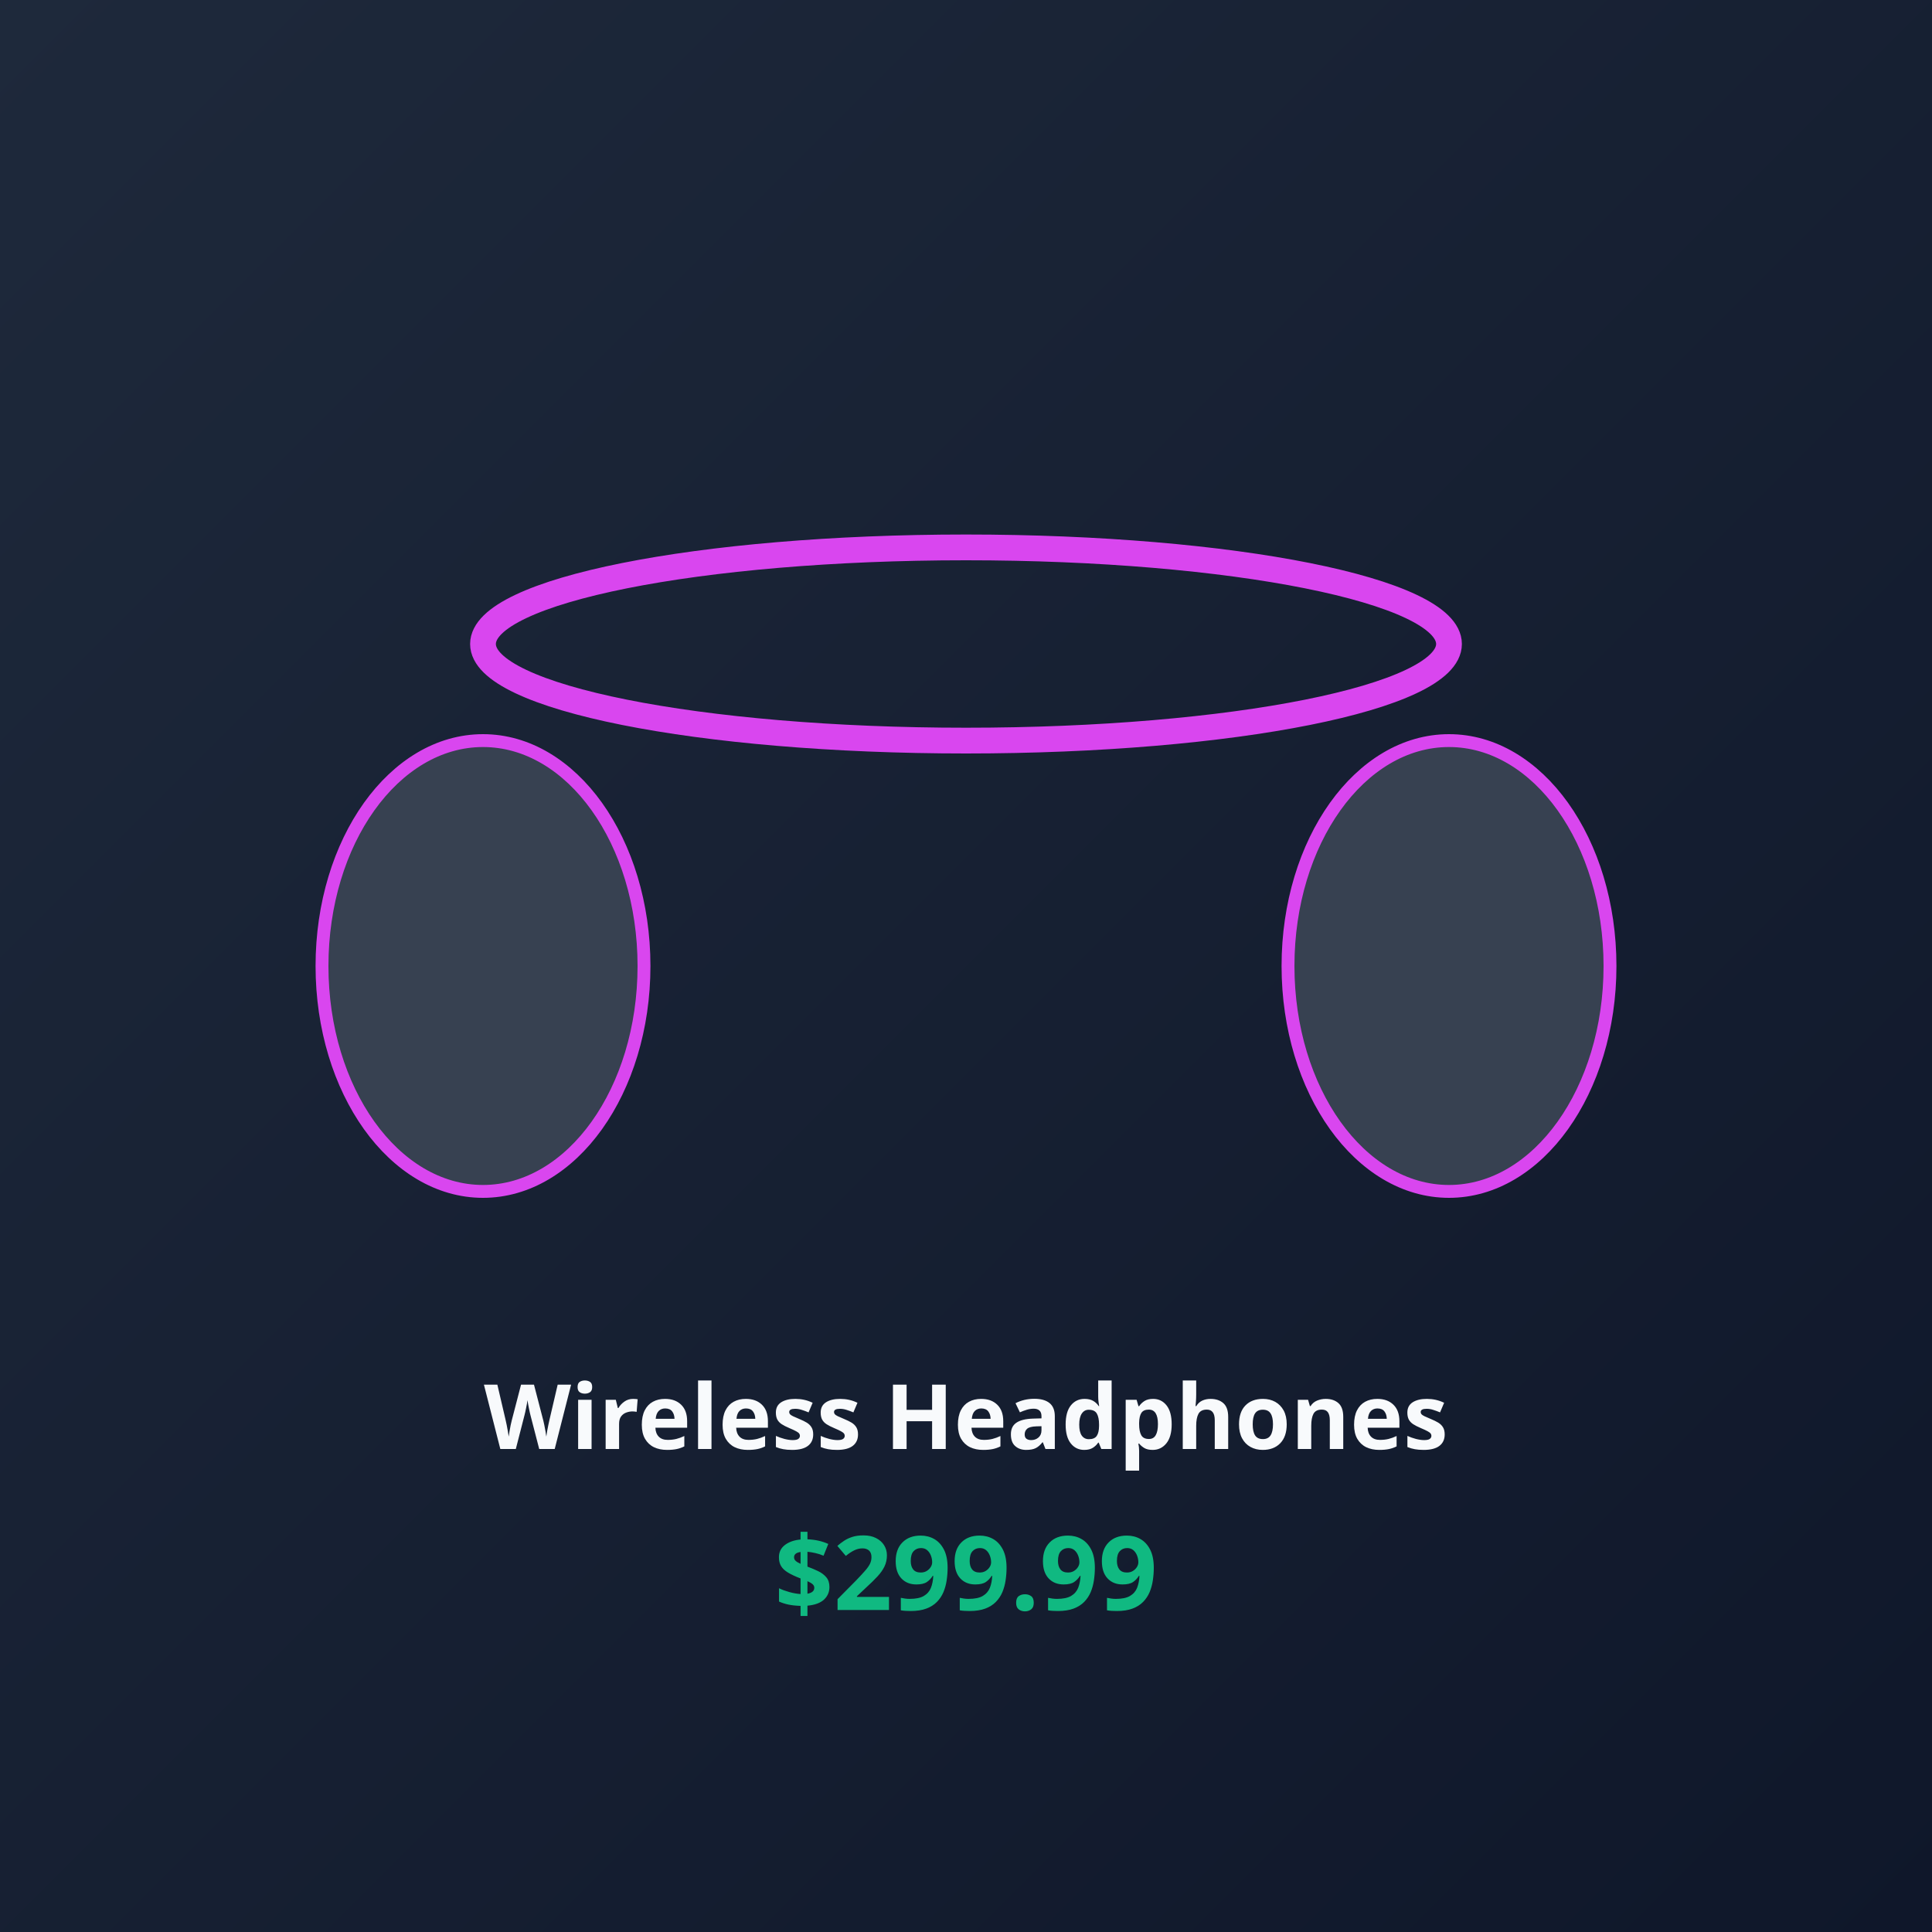
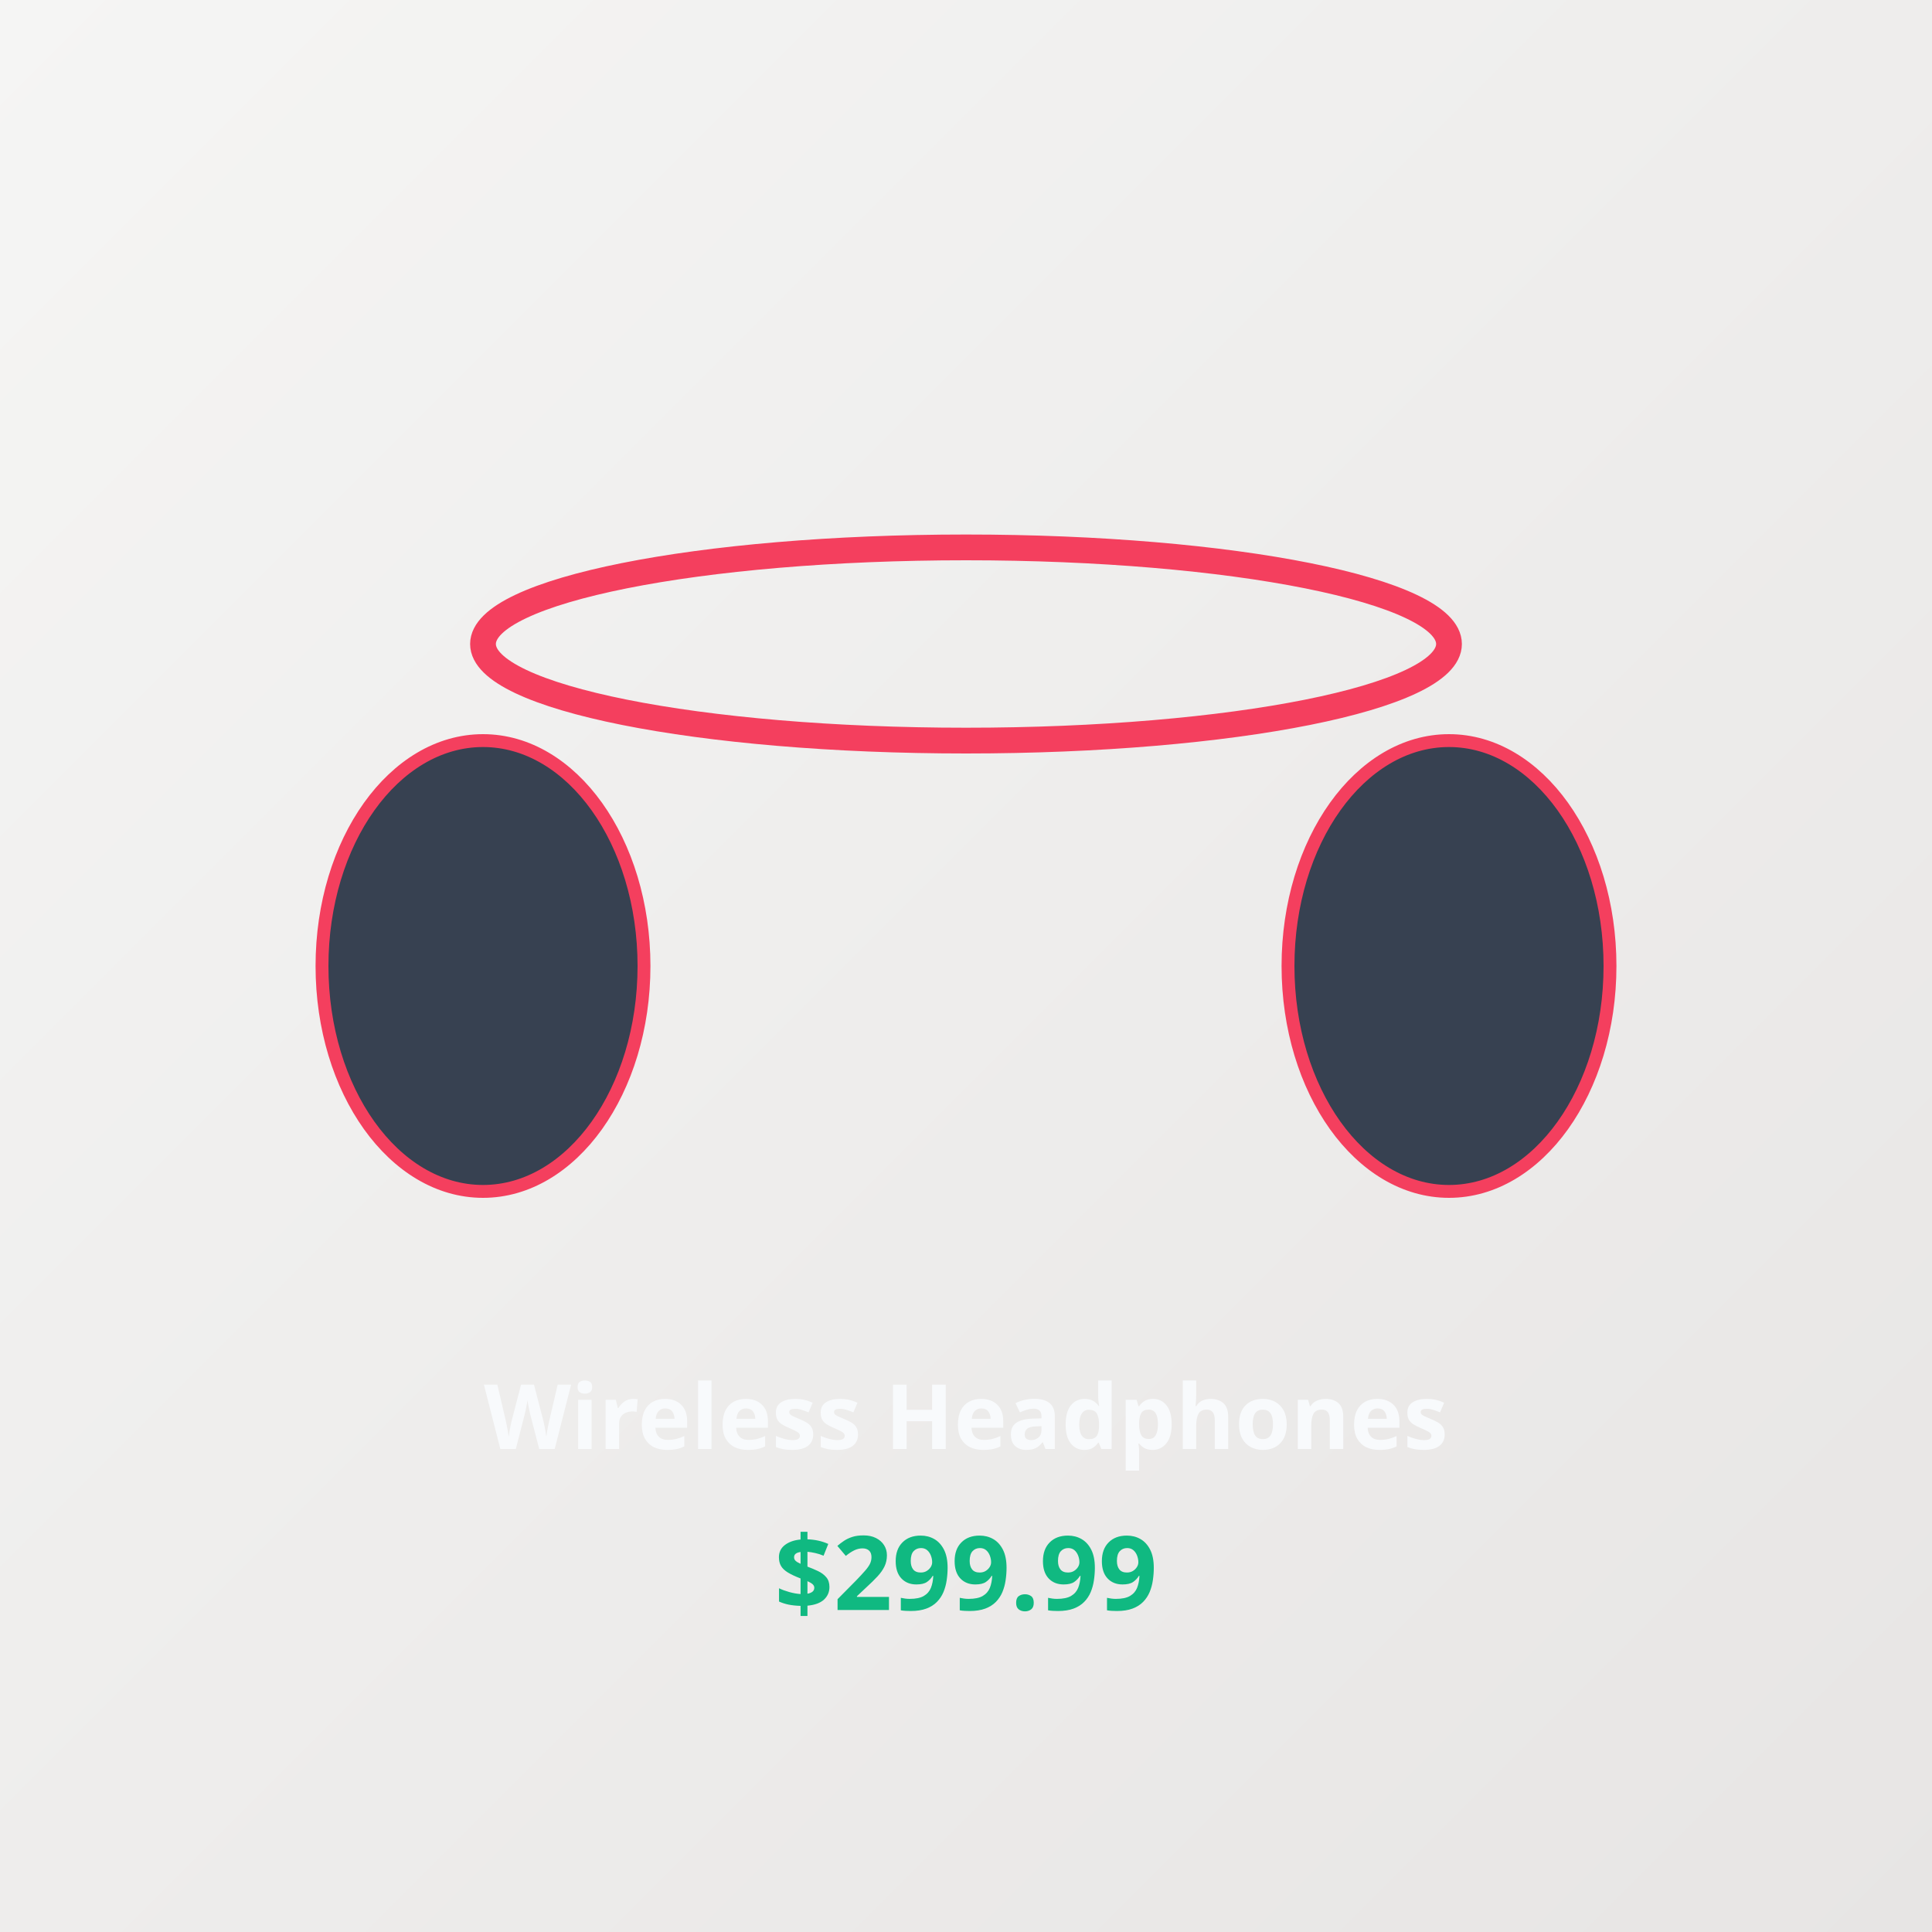
<svg xmlns="http://www.w3.org/2000/svg" width="600" height="600" viewBox="0 0 600 600">
  <defs>
    <linearGradient id="bg" x1="0%" y1="0%" x2="100%" y2="100%">
-       <stop offset="0%" style="stop-color:#1E293B" />
-       <stop offset="100%" style="stop-color:#0F172A" />
+       <stop offset="0%" style="stop-color:#F5F5F4" />
+       <stop offset="100%" style="stop-color:#E7E5E4" />
    </linearGradient>
  </defs>
  <rect width="600" height="600" fill="url(#bg)" />
-   <ellipse cx="300" cy="200" rx="150" ry="30" fill="none" stroke="#D946EF" stroke-width="8" />
-   <ellipse cx="150" cy="300" rx="50" ry="70" fill="#374151" stroke="#D946EF" stroke-width="4" />
-   <ellipse cx="450" cy="300" rx="50" ry="70" fill="#374151" stroke="#D946EF" stroke-width="4" />
+   <ellipse cx="300" cy="200" rx="150" ry="30" fill="none" stroke="#F43F5E" stroke-width="8" />
+   <ellipse cx="150" cy="300" rx="50" ry="70" fill="#374151" stroke="#F43F5E" stroke-width="4" />
+   <ellipse cx="450" cy="300" rx="50" ry="70" fill="#374151" stroke="#F43F5E" stroke-width="4" />
  <text x="300" y="450" text-anchor="middle" fill="#F8FAFC" font-family="system-ui" font-size="28" font-weight="600">Wireless Headphones</text>
  <text x="300" y="500" text-anchor="middle" fill="#10B981" font-family="system-ui" font-size="32" font-weight="600">$299.99</text>
</svg>
